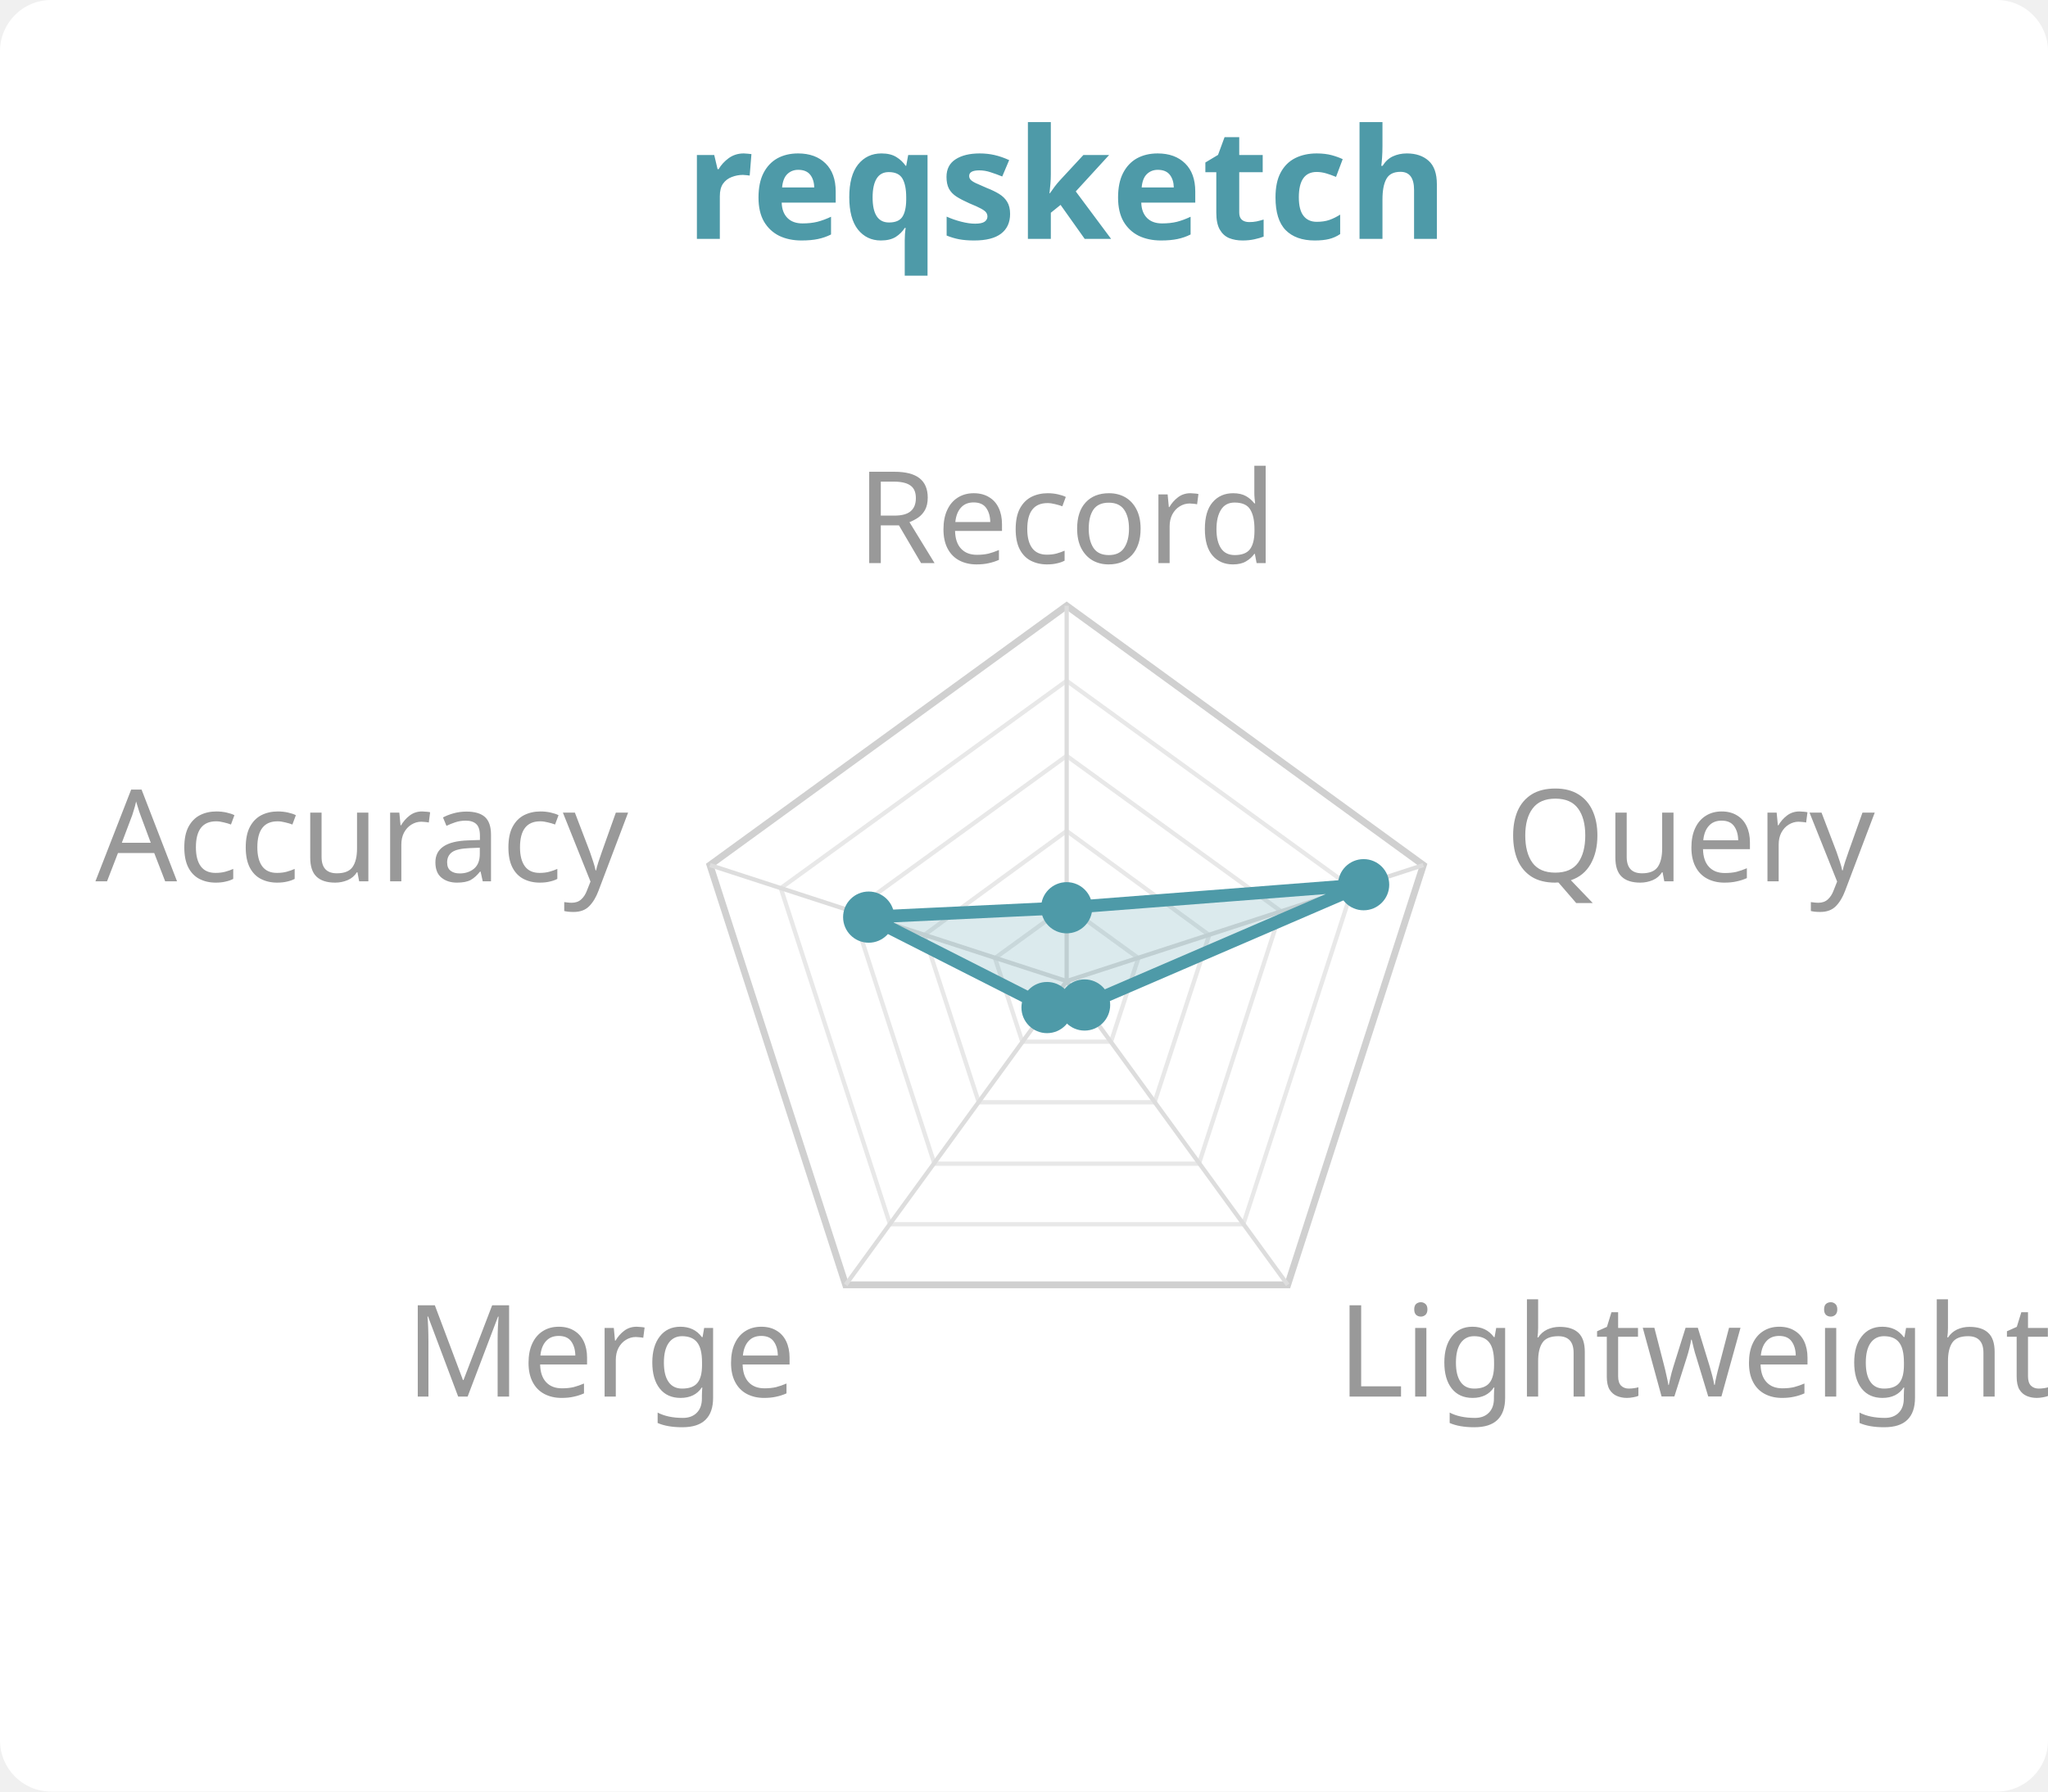
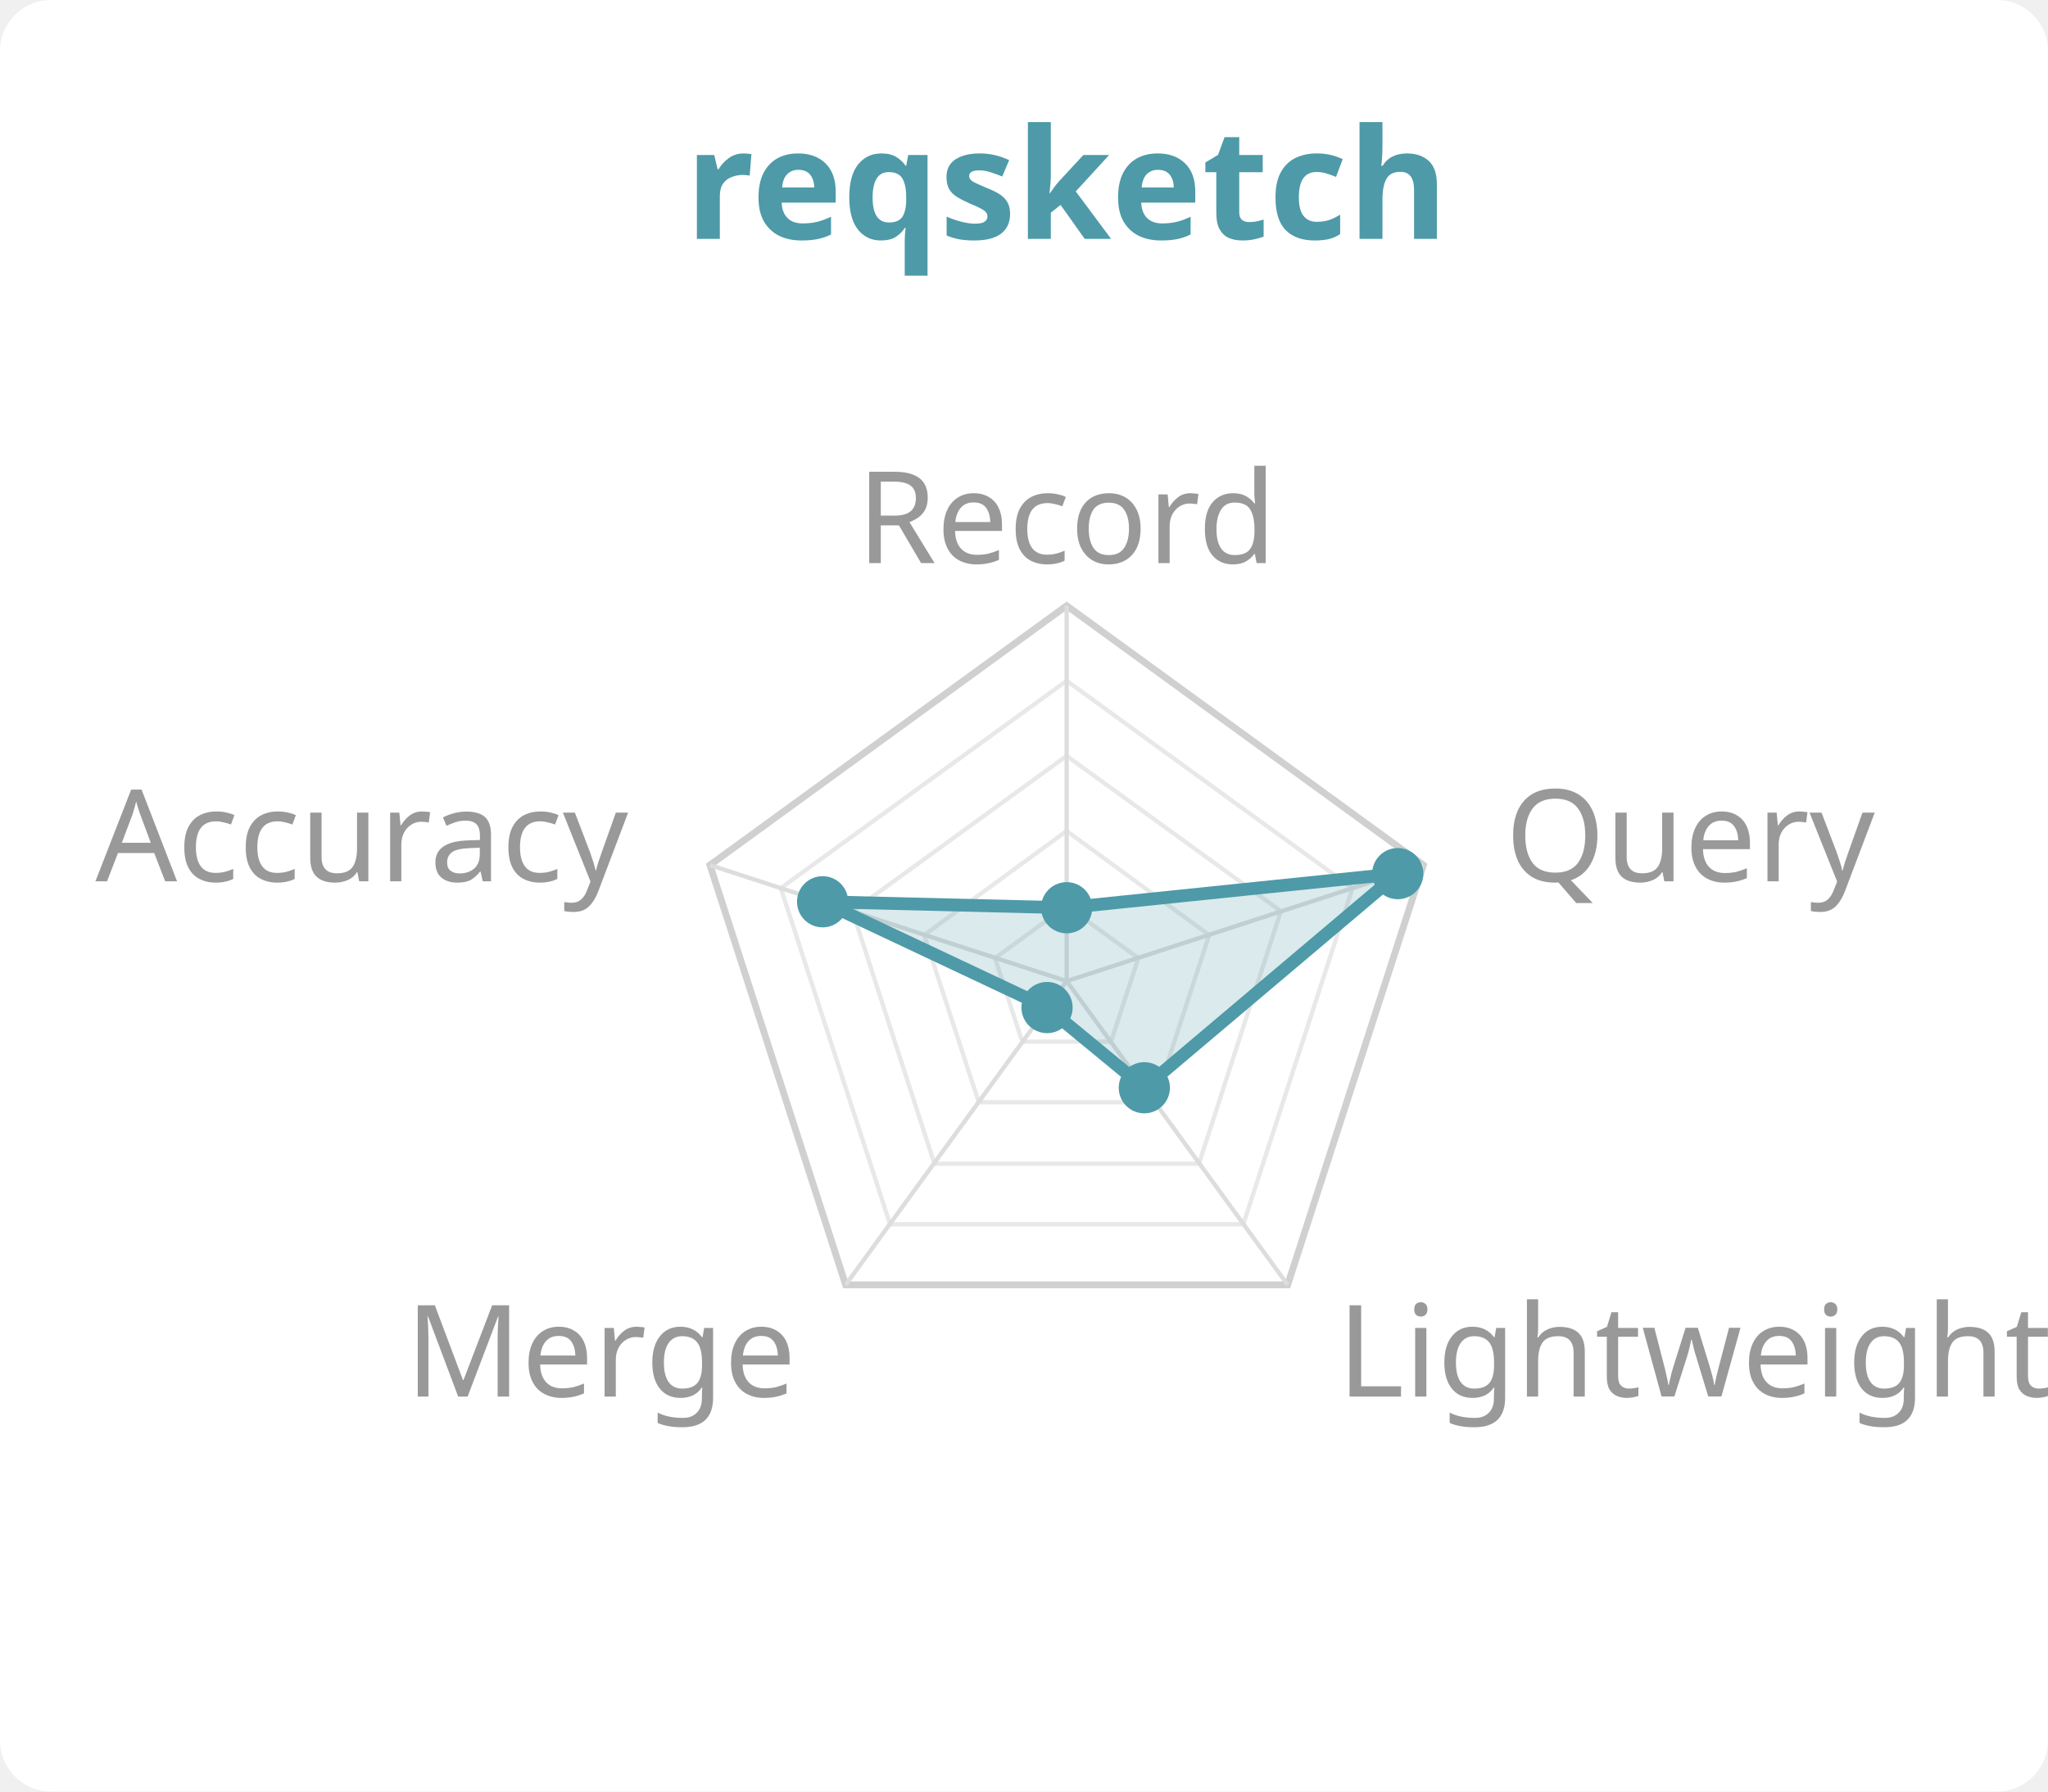
<svg xmlns="http://www.w3.org/2000/svg" viewBox="0 0 240 210" width="240" height="210">
  <rect x="0.0" y="0.0" width="240.0" height="210.0" fill="white" rx="6" />
  <text x="125.0" y="28.0" font-family="system-ui,sans-serif" font-size="18" font-weight="600" fill="#4E9AA8" text-anchor="middle">reqsketch</text>
  <polygon points="125.0,106.2 133.4,112.3 130.2,122.1 119.8,122.1 116.6,112.3" fill="none" stroke="#e8e8e8" stroke-width="0.5" />
  <polygon points="125.0,97.4 141.7,109.6 135.3,129.2 114.7,129.2 108.3,109.6" fill="none" stroke="#e8e8e8" stroke-width="0.5" />
  <polygon points="125.0,88.6 150.1,106.8 140.5,136.4 109.5,136.4 99.9,106.8" fill="none" stroke="#e8e8e8" stroke-width="0.5" />
  <polygon points="125.0,79.8 158.5,104.1 145.7,143.5 104.3,143.5 91.5,104.1" fill="none" stroke="#e8e8e8" stroke-width="0.5" />
  <polygon points="125.0,71.0 166.8,101.4 150.9,150.6 99.1,150.6 83.2,101.4" fill="none" stroke="#d0d0d0" stroke-width="0.8" />
  <line x1="125" y1="115" x2="125.0" y2="71.0" stroke="#ddd" stroke-width="0.5" />
  <line x1="125" y1="115" x2="166.8" y2="101.4" stroke="#ddd" stroke-width="0.5" />
  <line x1="125" y1="115" x2="150.9" y2="150.6" stroke="#ddd" stroke-width="0.5" />
  <line x1="125" y1="115" x2="99.1" y2="150.6" stroke="#ddd" stroke-width="0.5" />
  <line x1="125" y1="115" x2="83.2" y2="101.4" stroke="#ddd" stroke-width="0.5" />
  <text x="125.0" y="66.0" font-family="system-ui,sans-serif" font-size="15" fill="#999" text-anchor="middle">Record</text>
  <text x="176.4" y="103.3" font-family="system-ui,sans-serif" font-size="15" fill="#999" text-anchor="start">Query</text>
  <text x="156.7" y="163.7" font-family="system-ui,sans-serif" font-size="15" fill="#999" text-anchor="start">Lightweight</text>
  <text x="93.3" y="163.7" font-family="system-ui,sans-serif" font-size="15" fill="#999" text-anchor="end">Merge</text>
  <text x="73.6" y="103.3" font-family="system-ui,sans-serif" font-size="15" fill="#999" text-anchor="end">Accuracy</text>
-   <polygon points="125.0,106.4 159.8,103.7 127.1,117.8 122.7,118.1 101.8,107.5" fill="#4E9AA8" fill-opacity="0.20" stroke="#4E9AA8" stroke-width="1.5" />
+   <polygon points="125.0,106.4 163.8,102.4 134.1,127.5 122.7,118.1 96.4,105.7" fill="#4E9AA8" fill-opacity="0.20" stroke="#4E9AA8" stroke-width="1.5" />
  <circle cx="125.0" cy="106.4" r="3" fill="#4E9AA8" />
-   <circle cx="159.8" cy="103.7" r="3" fill="#4E9AA8" />
-   <circle cx="127.1" cy="117.8" r="3" fill="#4E9AA8" />
+   <circle cx="163.8" cy="102.4" r="3" fill="#4E9AA8" />
+   <circle cx="134.1" cy="127.5" r="3" fill="#4E9AA8" />
  <circle cx="122.7" cy="118.1" r="3" fill="#4E9AA8" />
-   <circle cx="101.8" cy="107.5" r="3" fill="#4E9AA8" />
+   <circle cx="96.4" cy="105.7" r="3" fill="#4E9AA8" />
</svg>
